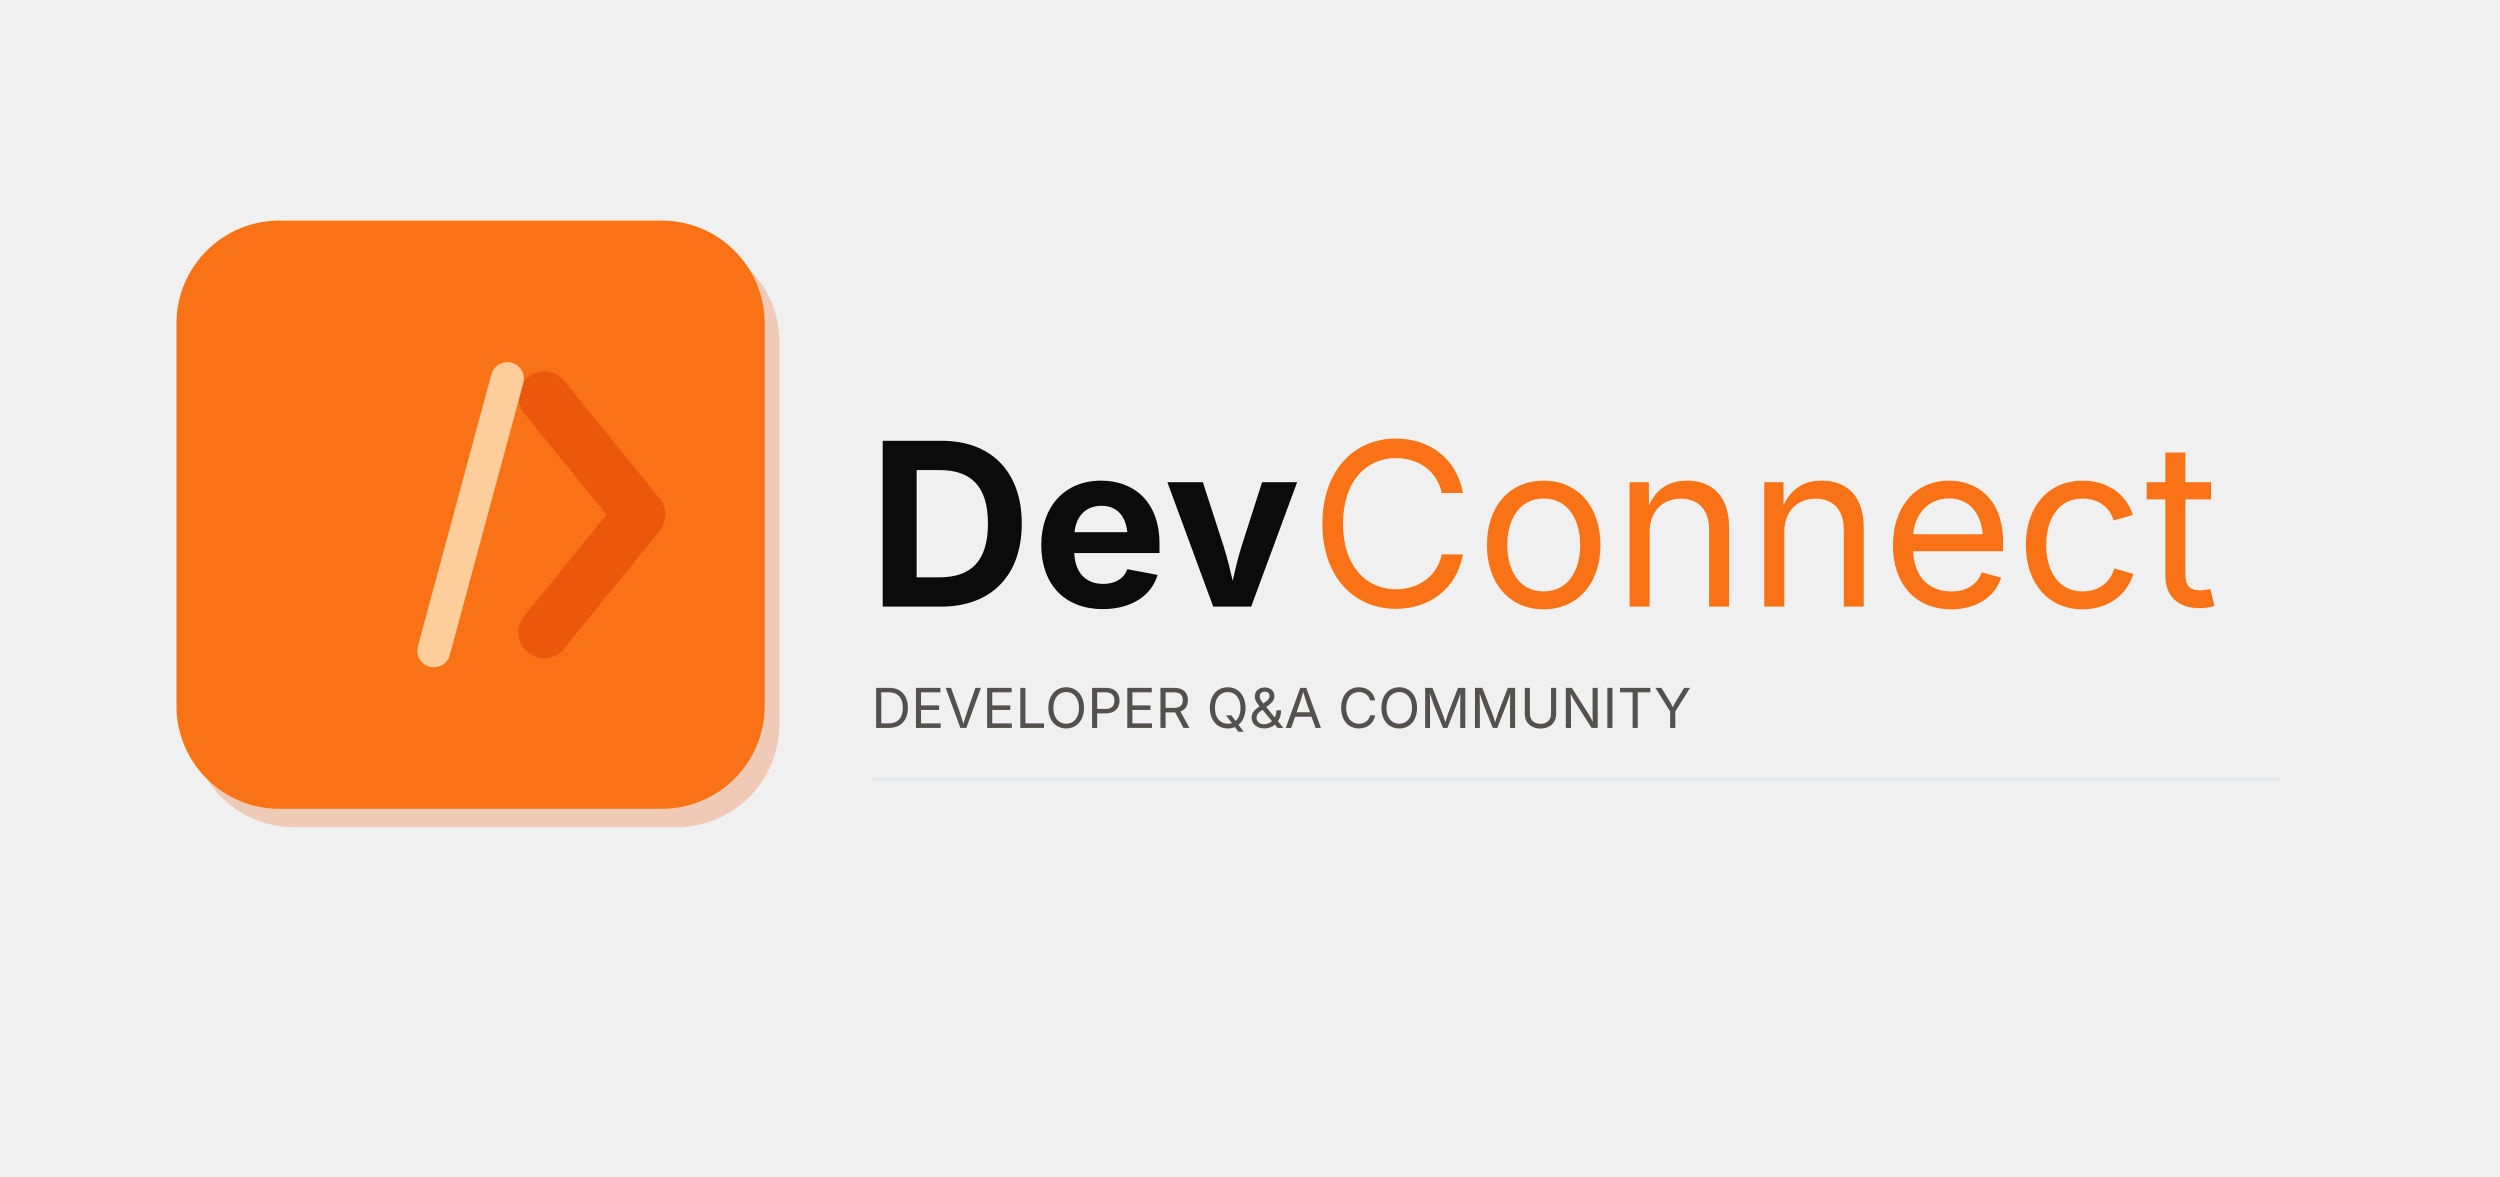
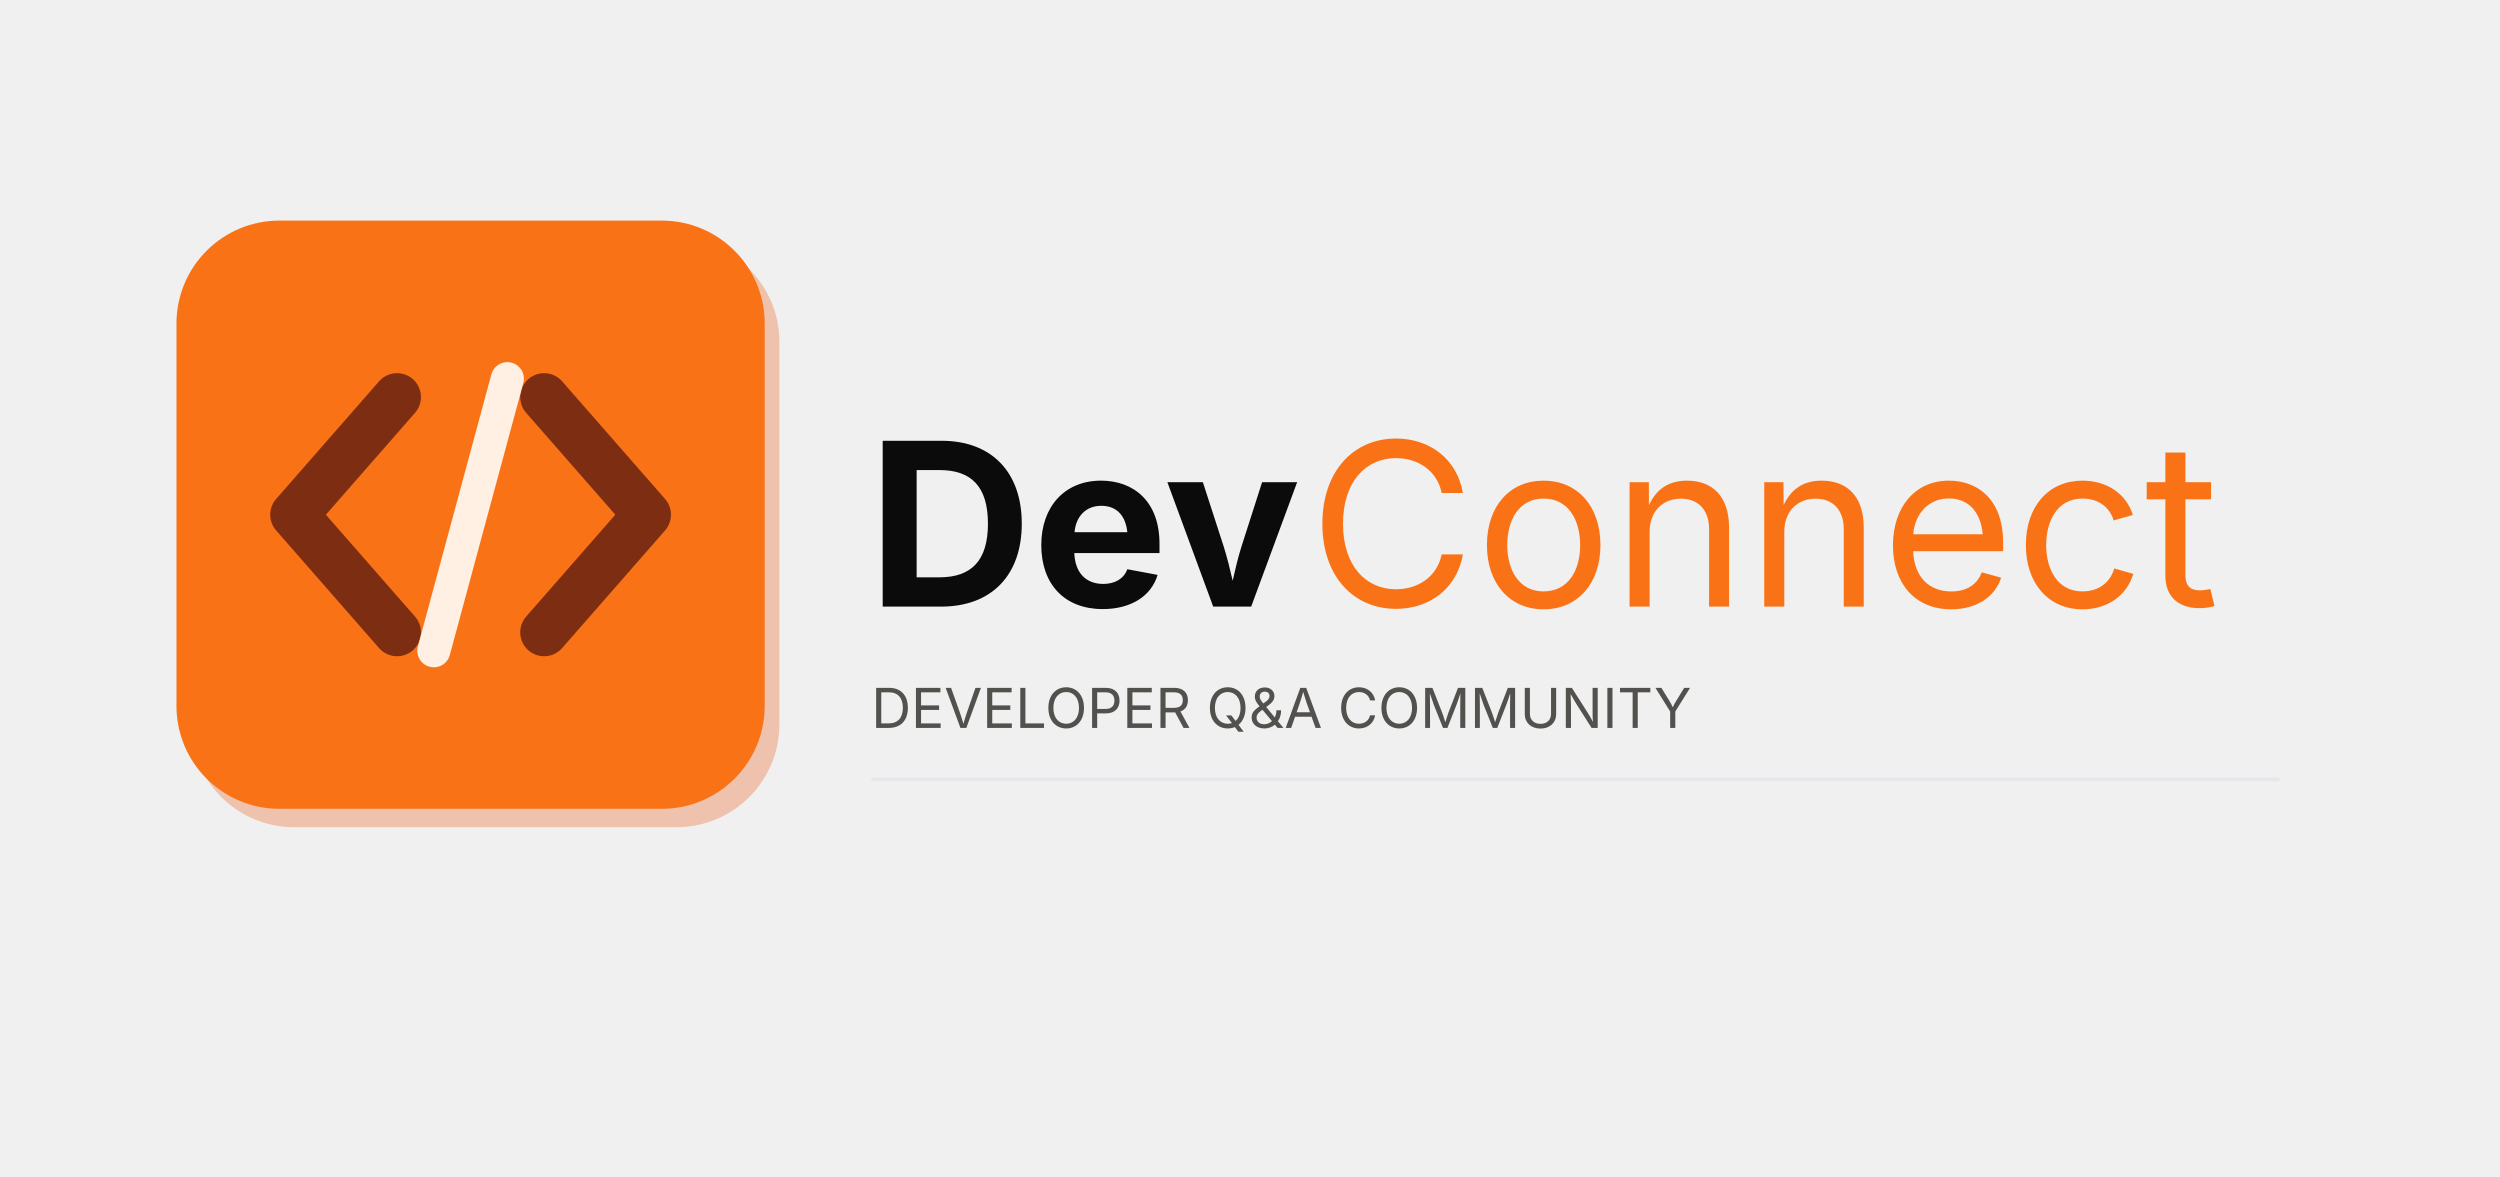
<svg xmlns="http://www.w3.org/2000/svg" width="100%" viewBox="0 0 680 320" role="img" style="">
-   <rect x="48" y="60" width="160" height="160" rx="28" transform="translate(4,5)" opacity="0.25" style="fill:rgb(234, 88, 12);stroke:none;color:rgb(11, 11, 11);stroke-width:1px;stroke-linecap:butt;stroke-linejoin:miter;opacity:0.25;font-family:&quot;Anthropic Sans&quot;, -apple-system, &quot;system-ui&quot;, &quot;Segoe UI&quot;, sans-serif;font-size:16px;font-weight:400;text-anchor:start;dominant-baseline:auto" />
+   <rect x="52" y="65" width="160" height="160" rx="28" fill="#ea580c" opacity="0.3" style="fill:rgb(234, 88, 12);stroke:none;color:rgb(11, 11, 11);stroke-width:1px;stroke-linecap:butt;stroke-linejoin:miter;opacity:0.3;font-family:&quot;Anthropic Sans&quot;, -apple-system, &quot;system-ui&quot;, &quot;Segoe UI&quot;, sans-serif;font-size:16px;font-weight:400;text-anchor:start;dominant-baseline:auto" />
  <rect x="48" y="60" width="160" height="160" rx="28" fill="#f97316" style="fill:rgb(249, 115, 22);stroke:none;color:rgb(11, 11, 11);stroke-width:1px;stroke-linecap:butt;stroke-linejoin:miter;opacity:1;font-family:&quot;Anthropic Sans&quot;, -apple-system, &quot;system-ui&quot;, &quot;Segoe UI&quot;, sans-serif;font-size:16px;font-weight:400;text-anchor:start;dominant-baseline:auto" />
-   <path d="M108 108 L82 140 L108 172" stroke="#fff" stroke-width="13" stroke-linecap="round" stroke-linejoin="round" fill="none" style="fill:none;stroke:rgb(249, 115, 22);color:rgb(11, 11, 11);stroke-width:14px;stroke-linecap:round;stroke-linejoin:round;opacity:1;font-family:&quot;Anthropic Sans&quot;, -apple-system, &quot;system-ui&quot;, &quot;Segoe UI&quot;, sans-serif;font-size:16px;font-weight:400;text-anchor:start;dominant-baseline:auto" />
-   <path d="M148 108 L174 140 L148 172" stroke="#fff" stroke-width="13" stroke-linecap="round" stroke-linejoin="round" fill="none" style="fill:none;stroke:rgb(234, 88, 12);color:rgb(11, 11, 11);stroke-width:14px;stroke-linecap:round;stroke-linejoin:round;opacity:1;font-family:&quot;Anthropic Sans&quot;, -apple-system, &quot;system-ui&quot;, &quot;Segoe UI&quot;, sans-serif;font-size:16px;font-weight:400;text-anchor:start;dominant-baseline:auto" />
-   <line x1="138" y1="103" x2="118" y2="177" stroke="#fed7aa" stroke-width="9" stroke-linecap="round" opacity="0.9" style="fill:rgb(0, 0, 0);stroke:rgb(254, 215, 170);color:rgb(11, 11, 11);stroke-width:9px;stroke-linecap:round;stroke-linejoin:miter;opacity:0.9;font-family:&quot;Anthropic Sans&quot;, -apple-system, &quot;system-ui&quot;, &quot;Segoe UI&quot;, sans-serif;font-size:16px;font-weight:400;text-anchor:start;dominant-baseline:auto" />
+   <path d="M108 108 L80 140 L108 172" fill="none" stroke="#7c2d12" stroke-width="13" stroke-linecap="round" stroke-linejoin="round" style="fill:none;stroke:rgb(124, 45, 18);color:rgb(11, 11, 11);stroke-width:13px;stroke-linecap:round;stroke-linejoin:round;opacity:1;font-family:&quot;Anthropic Sans&quot;, -apple-system, &quot;system-ui&quot;, &quot;Segoe UI&quot;, sans-serif;font-size:16px;font-weight:400;text-anchor:start;dominant-baseline:auto" />
+   <path d="M148 108 L176 140 L148 172" fill="none" stroke="#7c2d12" stroke-width="13" stroke-linecap="round" stroke-linejoin="round" style="fill:none;stroke:rgb(124, 45, 18);color:rgb(11, 11, 11);stroke-width:13px;stroke-linecap:round;stroke-linejoin:round;opacity:1;font-family:&quot;Anthropic Sans&quot;, -apple-system, &quot;system-ui&quot;, &quot;Segoe UI&quot;, sans-serif;font-size:16px;font-weight:400;text-anchor:start;dominant-baseline:auto" />
+   <line x1="138" y1="103" x2="118" y2="177" stroke="#fff7ed" stroke-width="9" stroke-linecap="round" opacity="0.95" style="fill:rgb(0, 0, 0);stroke:rgb(255, 247, 237);color:rgb(11, 11, 11);stroke-width:9px;stroke-linecap:round;stroke-linejoin:miter;opacity:0.95;font-family:&quot;Anthropic Sans&quot;, -apple-system, &quot;system-ui&quot;, &quot;Segoe UI&quot;, sans-serif;font-size:16px;font-weight:400;text-anchor:start;dominant-baseline:auto" />
  <text x="236" y="165" style="fill:rgb(11, 11, 11);stroke:none;color:rgb(11, 11, 11);stroke-width:1px;stroke-linecap:butt;stroke-linejoin:miter;opacity:1;font-family:system-ui, -apple-system, sans-serif;font-size:62px;font-weight:700;text-anchor:start;dominant-baseline:auto">Dev</text>
  <text x="356" y="165" style="fill:rgb(249, 115, 22);stroke:none;color:rgb(11, 11, 11);stroke-width:1px;stroke-linecap:butt;stroke-linejoin:miter;opacity:1;font-family:system-ui, -apple-system, sans-serif;font-size:62px;font-weight:400;text-anchor:start;dominant-baseline:auto">Connect</text>
  <text x="237" y="198" style="fill:rgb(82, 81, 78);stroke:none;color:rgb(11, 11, 11);stroke-width:1px;stroke-linecap:butt;stroke-linejoin:miter;opacity:1;font-family:system-ui, -apple-system, sans-serif;font-size:15px;font-weight:400;text-anchor:start;dominant-baseline:auto">DEVELOPER Q&amp;A COMMUNITY</text>
  <line x1="237" y1="212" x2="620" y2="212" stroke="var(--border, #e5e7eb)" stroke-width="1" style="fill:rgb(0, 0, 0);stroke:color(srgb 0.043 0.043 0.043 / 0.1);color:rgb(11, 11, 11);stroke-width:1px;stroke-linecap:butt;stroke-linejoin:miter;opacity:1;font-family:&quot;Anthropic Sans&quot;, -apple-system, &quot;system-ui&quot;, &quot;Segoe UI&quot;, sans-serif;font-size:16px;font-weight:400;text-anchor:start;dominant-baseline:auto" />
</svg>
